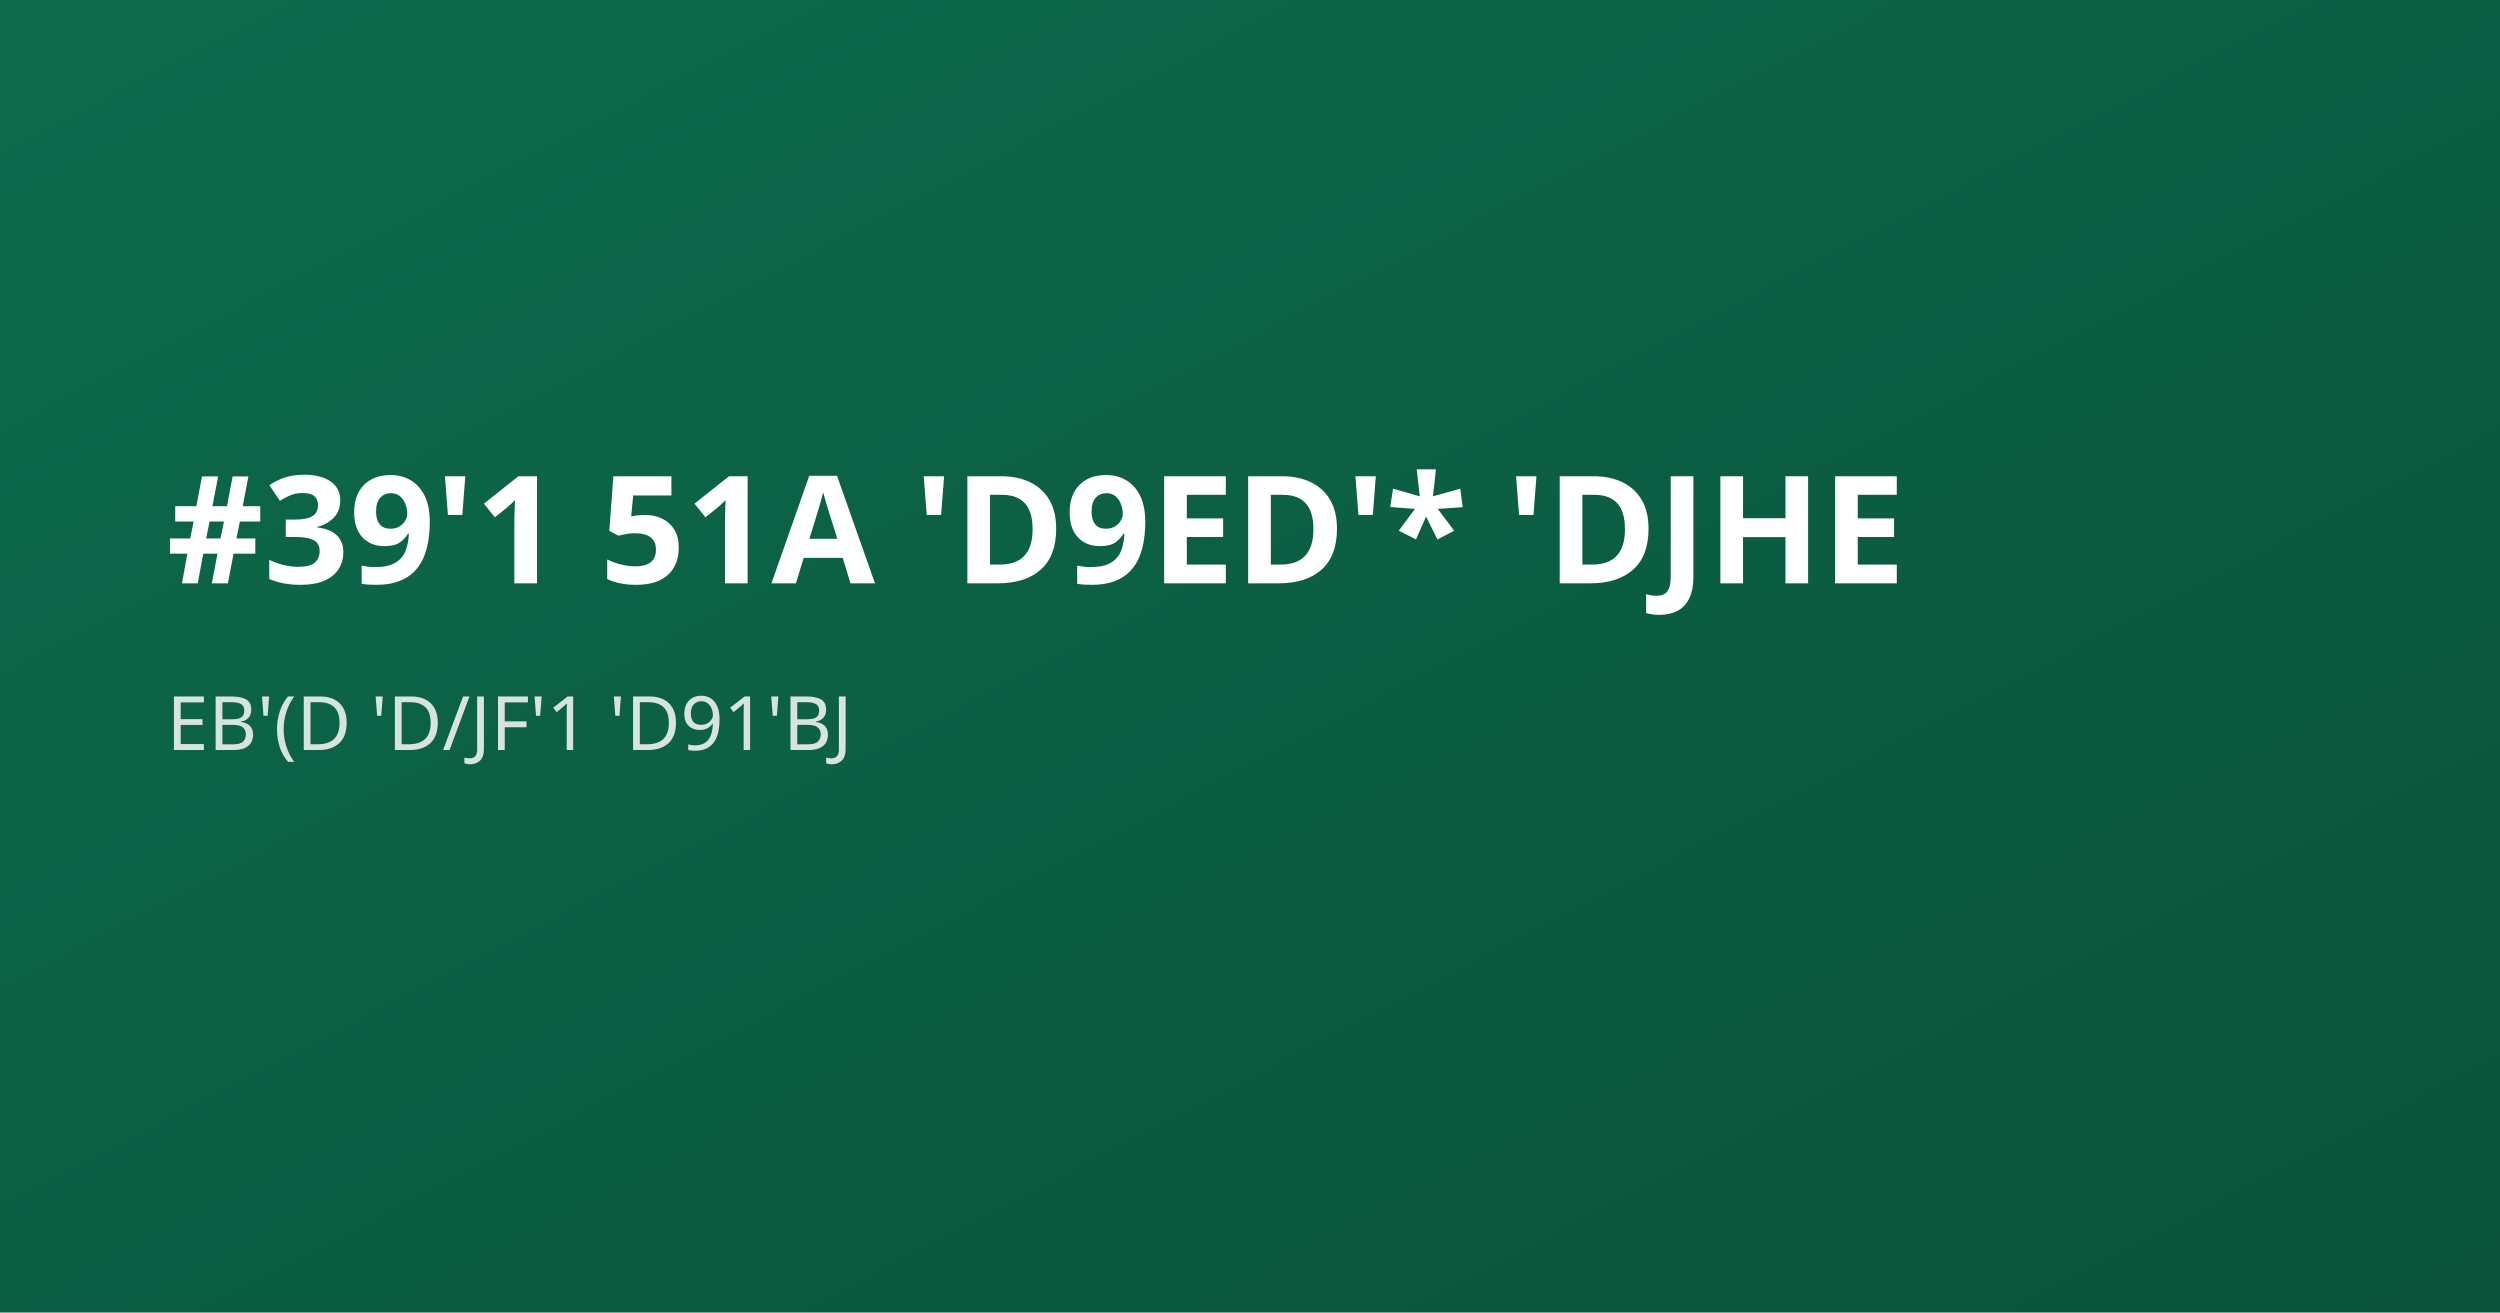
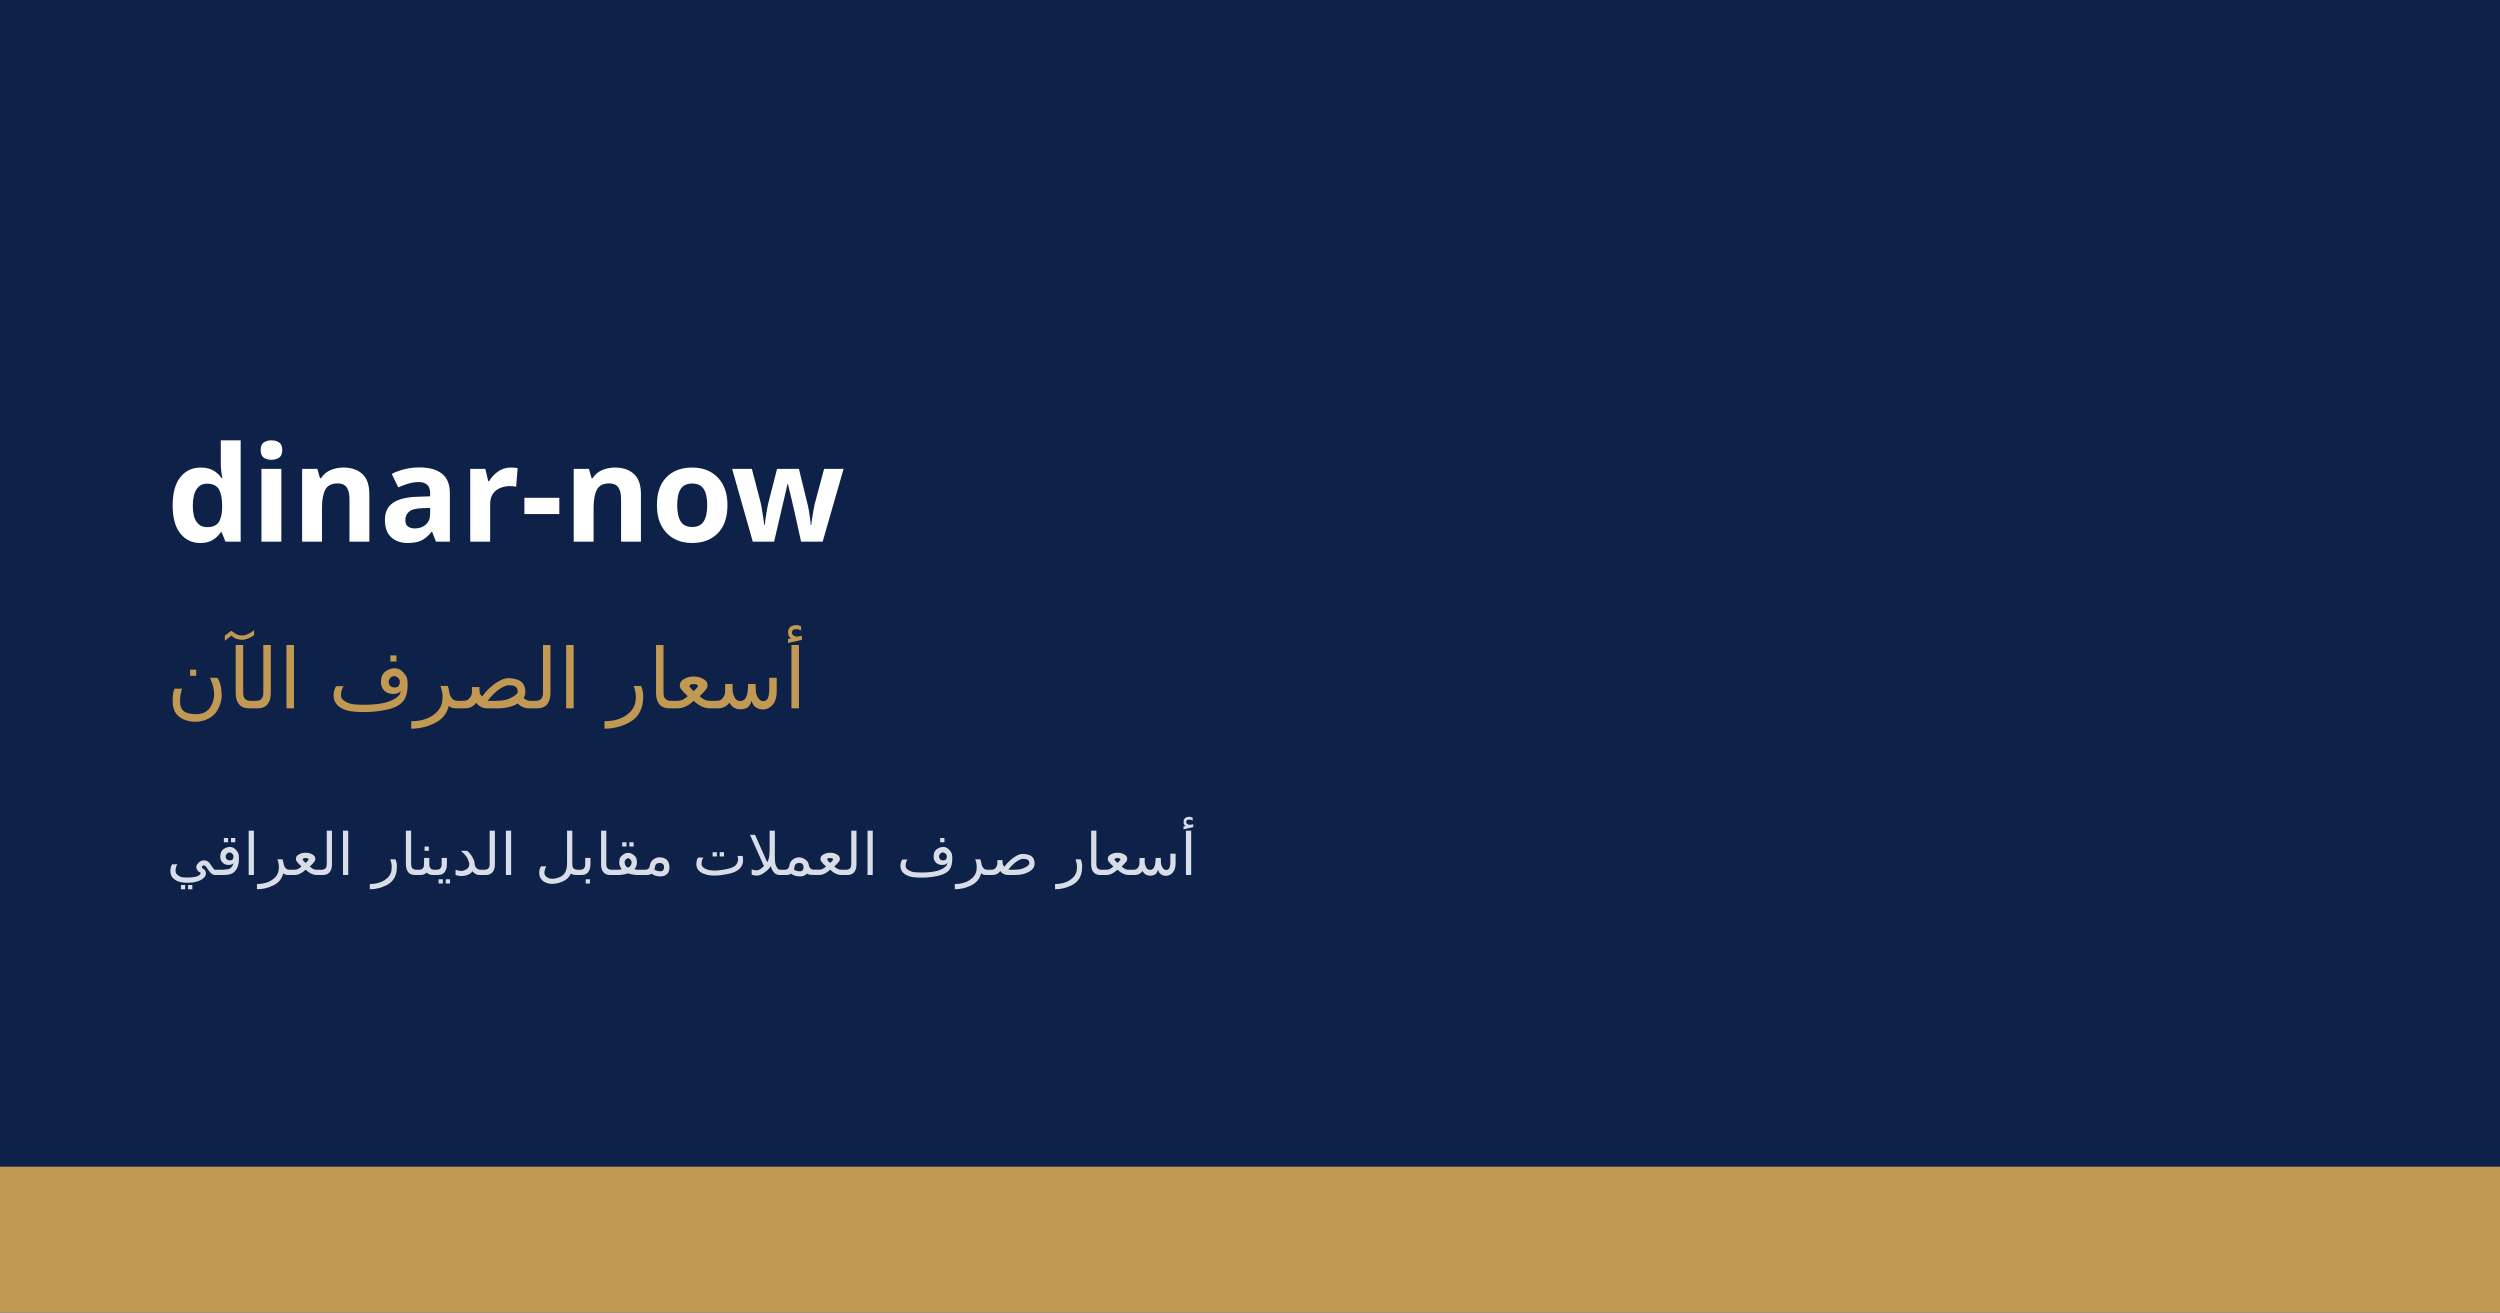
- <svg xmlns="http://www.w3.org/2000/svg" width="1200" height="630" viewBox="0 0 1200 630" role="img" aria-label="#39'1 51A 'D9ED'*">
-   <defs>
-     <linearGradient id="bg" x1="0" y1="0" x2="1" y2="1">
-       <stop offset="0%" stop-color="#0d6b4c" />
-       <stop offset="100%" stop-color="#0a523a" />
-     </linearGradient>
-   </defs>
-   <rect width="1200" height="630" fill="url(#bg)" />
-   <text x="80" y="280" fill="#ffffff" font-size="72" font-family="Segoe UI, Tahoma, sans-serif" font-weight="700">#39'1 51A 'D9ED'* 'DJHE</text>
-   <text x="80" y="360" fill="#d7e3dd" font-size="36" font-family="Segoe UI, Tahoma, sans-serif">EB'(D 'D/JF'1 'D91'BJ</text>
+ <svg xmlns="http://www.w3.org/2000/svg" width="1200" height="630" viewBox="0 0 1200 630" role="img" aria-label="dinar-now">
+   <rect width="1200" height="630" fill="#0d2149" />
+   <rect x="0" y="560" width="1200" height="70" fill="#c29953" />
+   <text x="80" y="260" fill="#ffffff" font-size="64" font-family="Segoe UI, Tahoma, sans-serif" font-weight="700">dinar-now</text>
+   <text x="80" y="340" fill="#c29953" font-size="40" font-family="Segoe UI, Tahoma, sans-serif">أسعار الصرف الآن</text>
+   <text x="80" y="420" fill="#d8dde8" font-size="28" font-family="Segoe UI, Tahoma, sans-serif">أسعار صرف العملات مقابل الدينار العراقي</text>
</svg>
